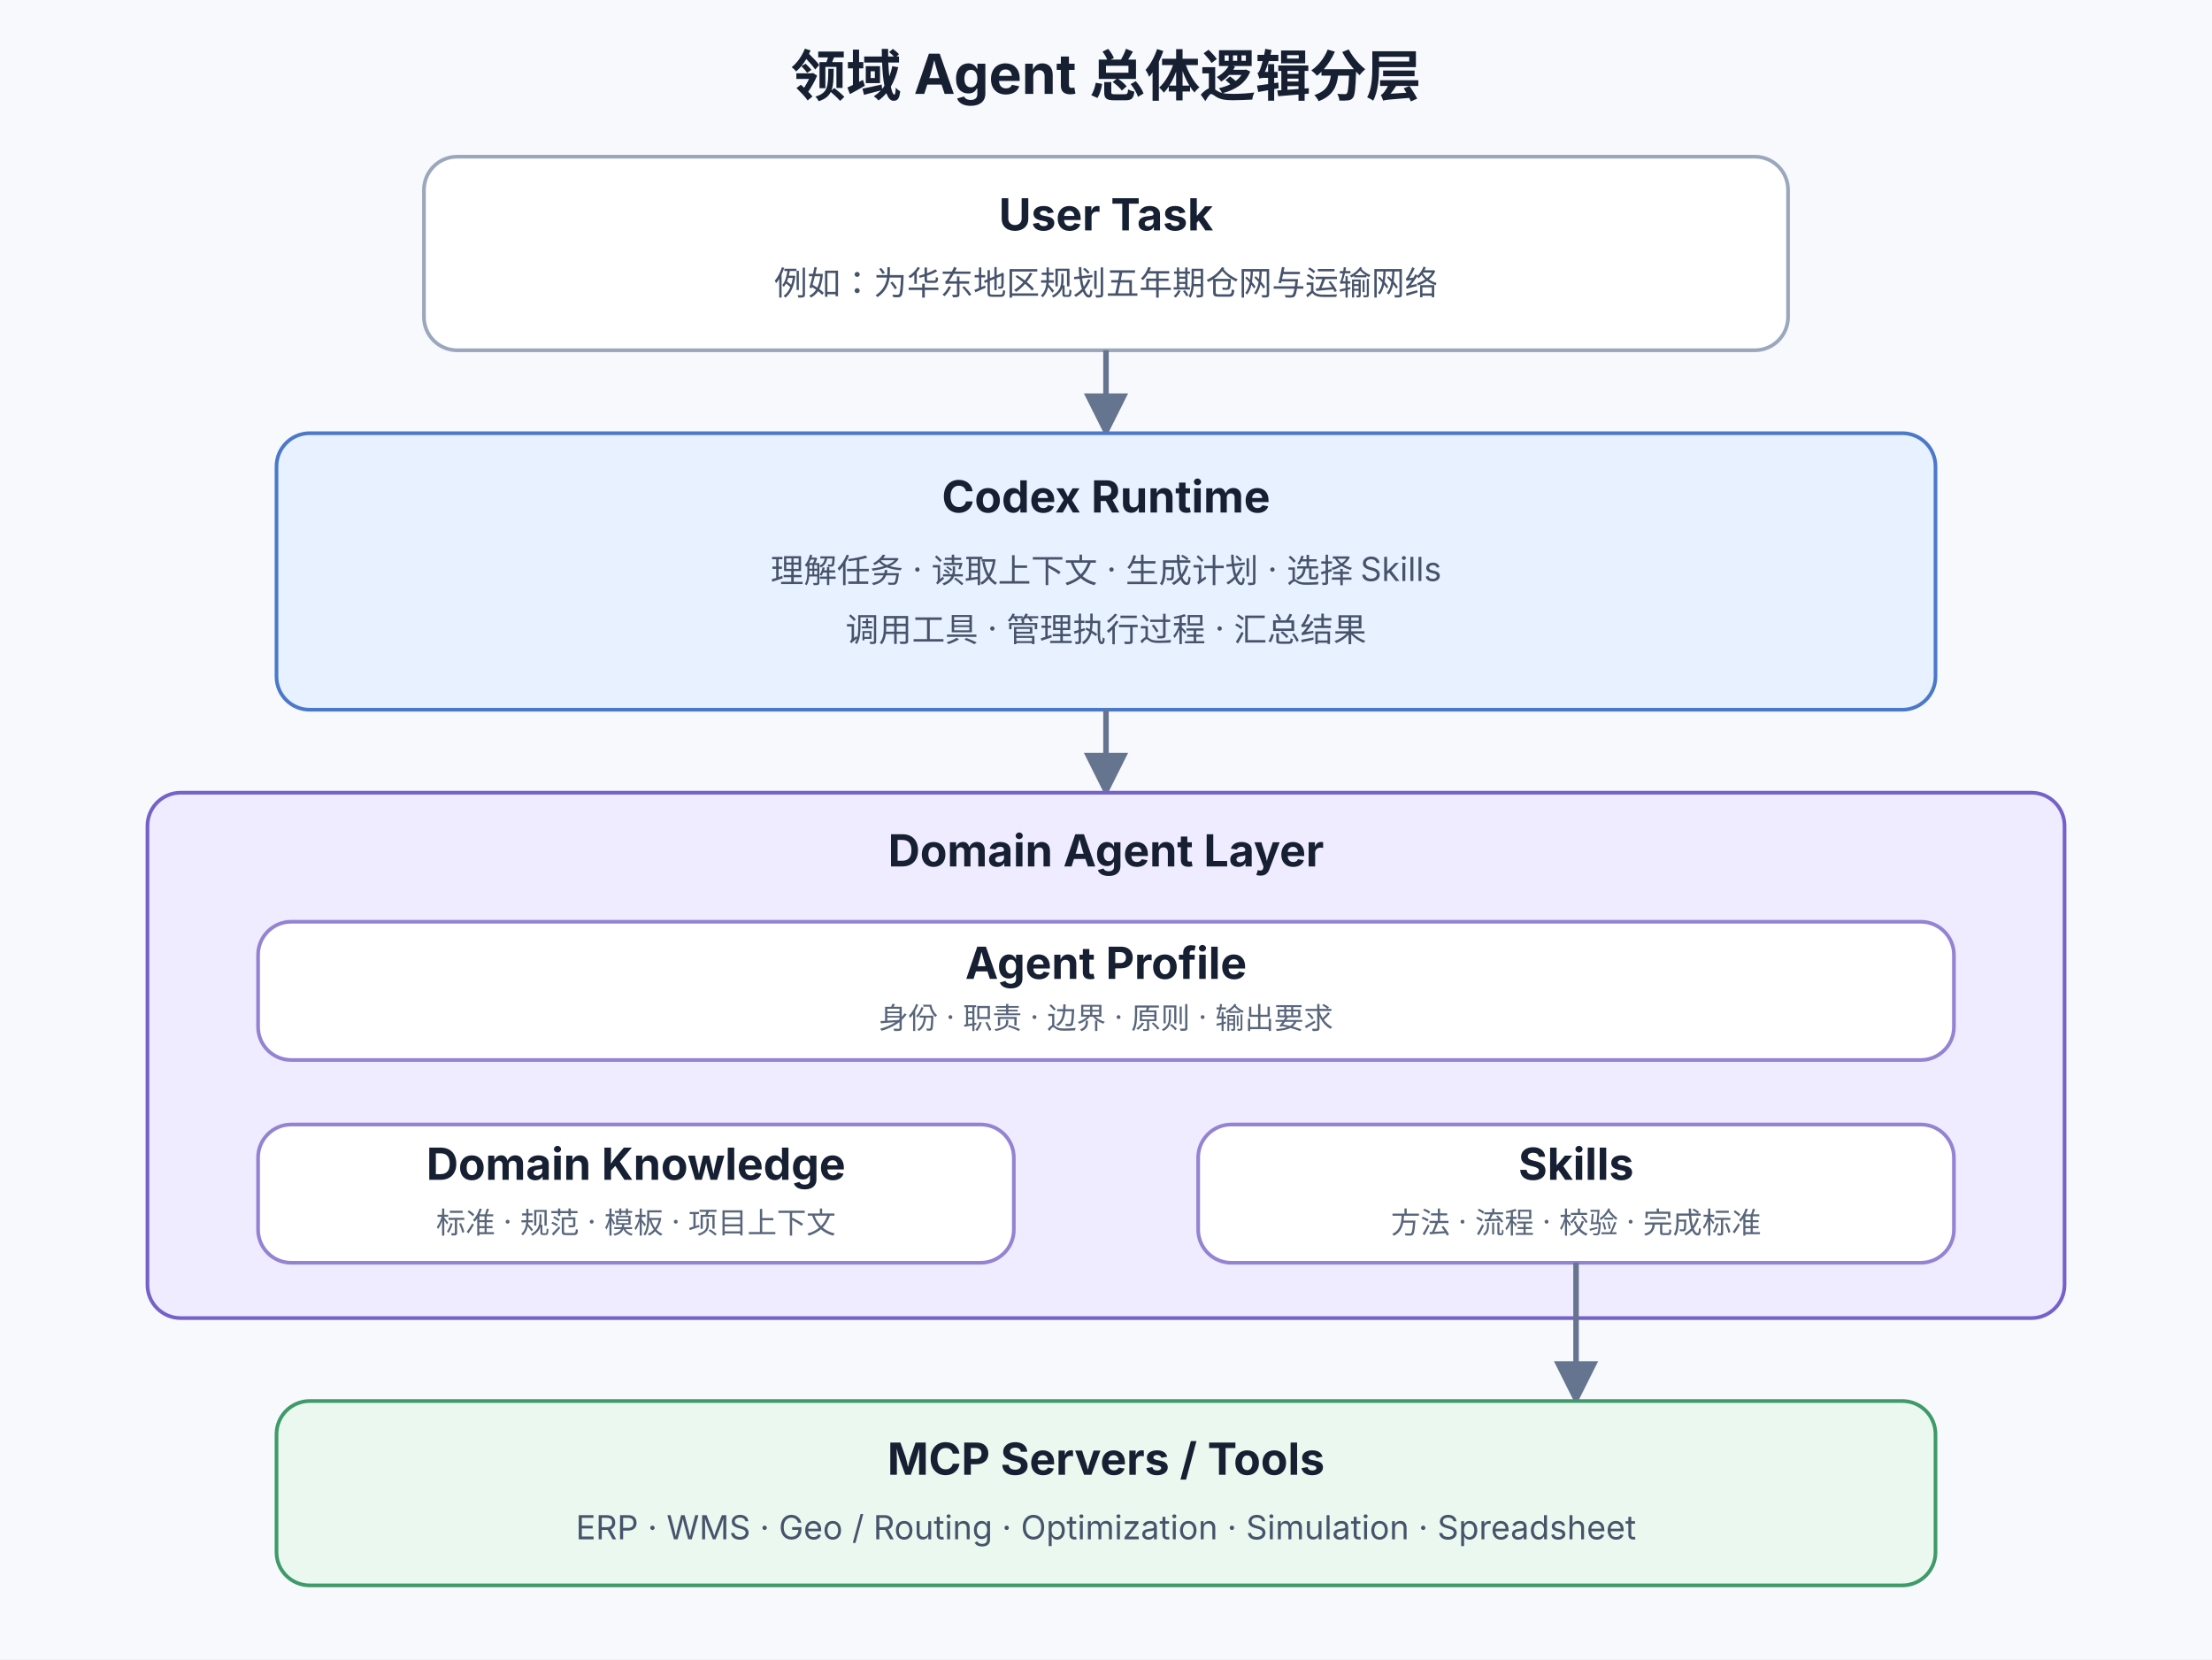
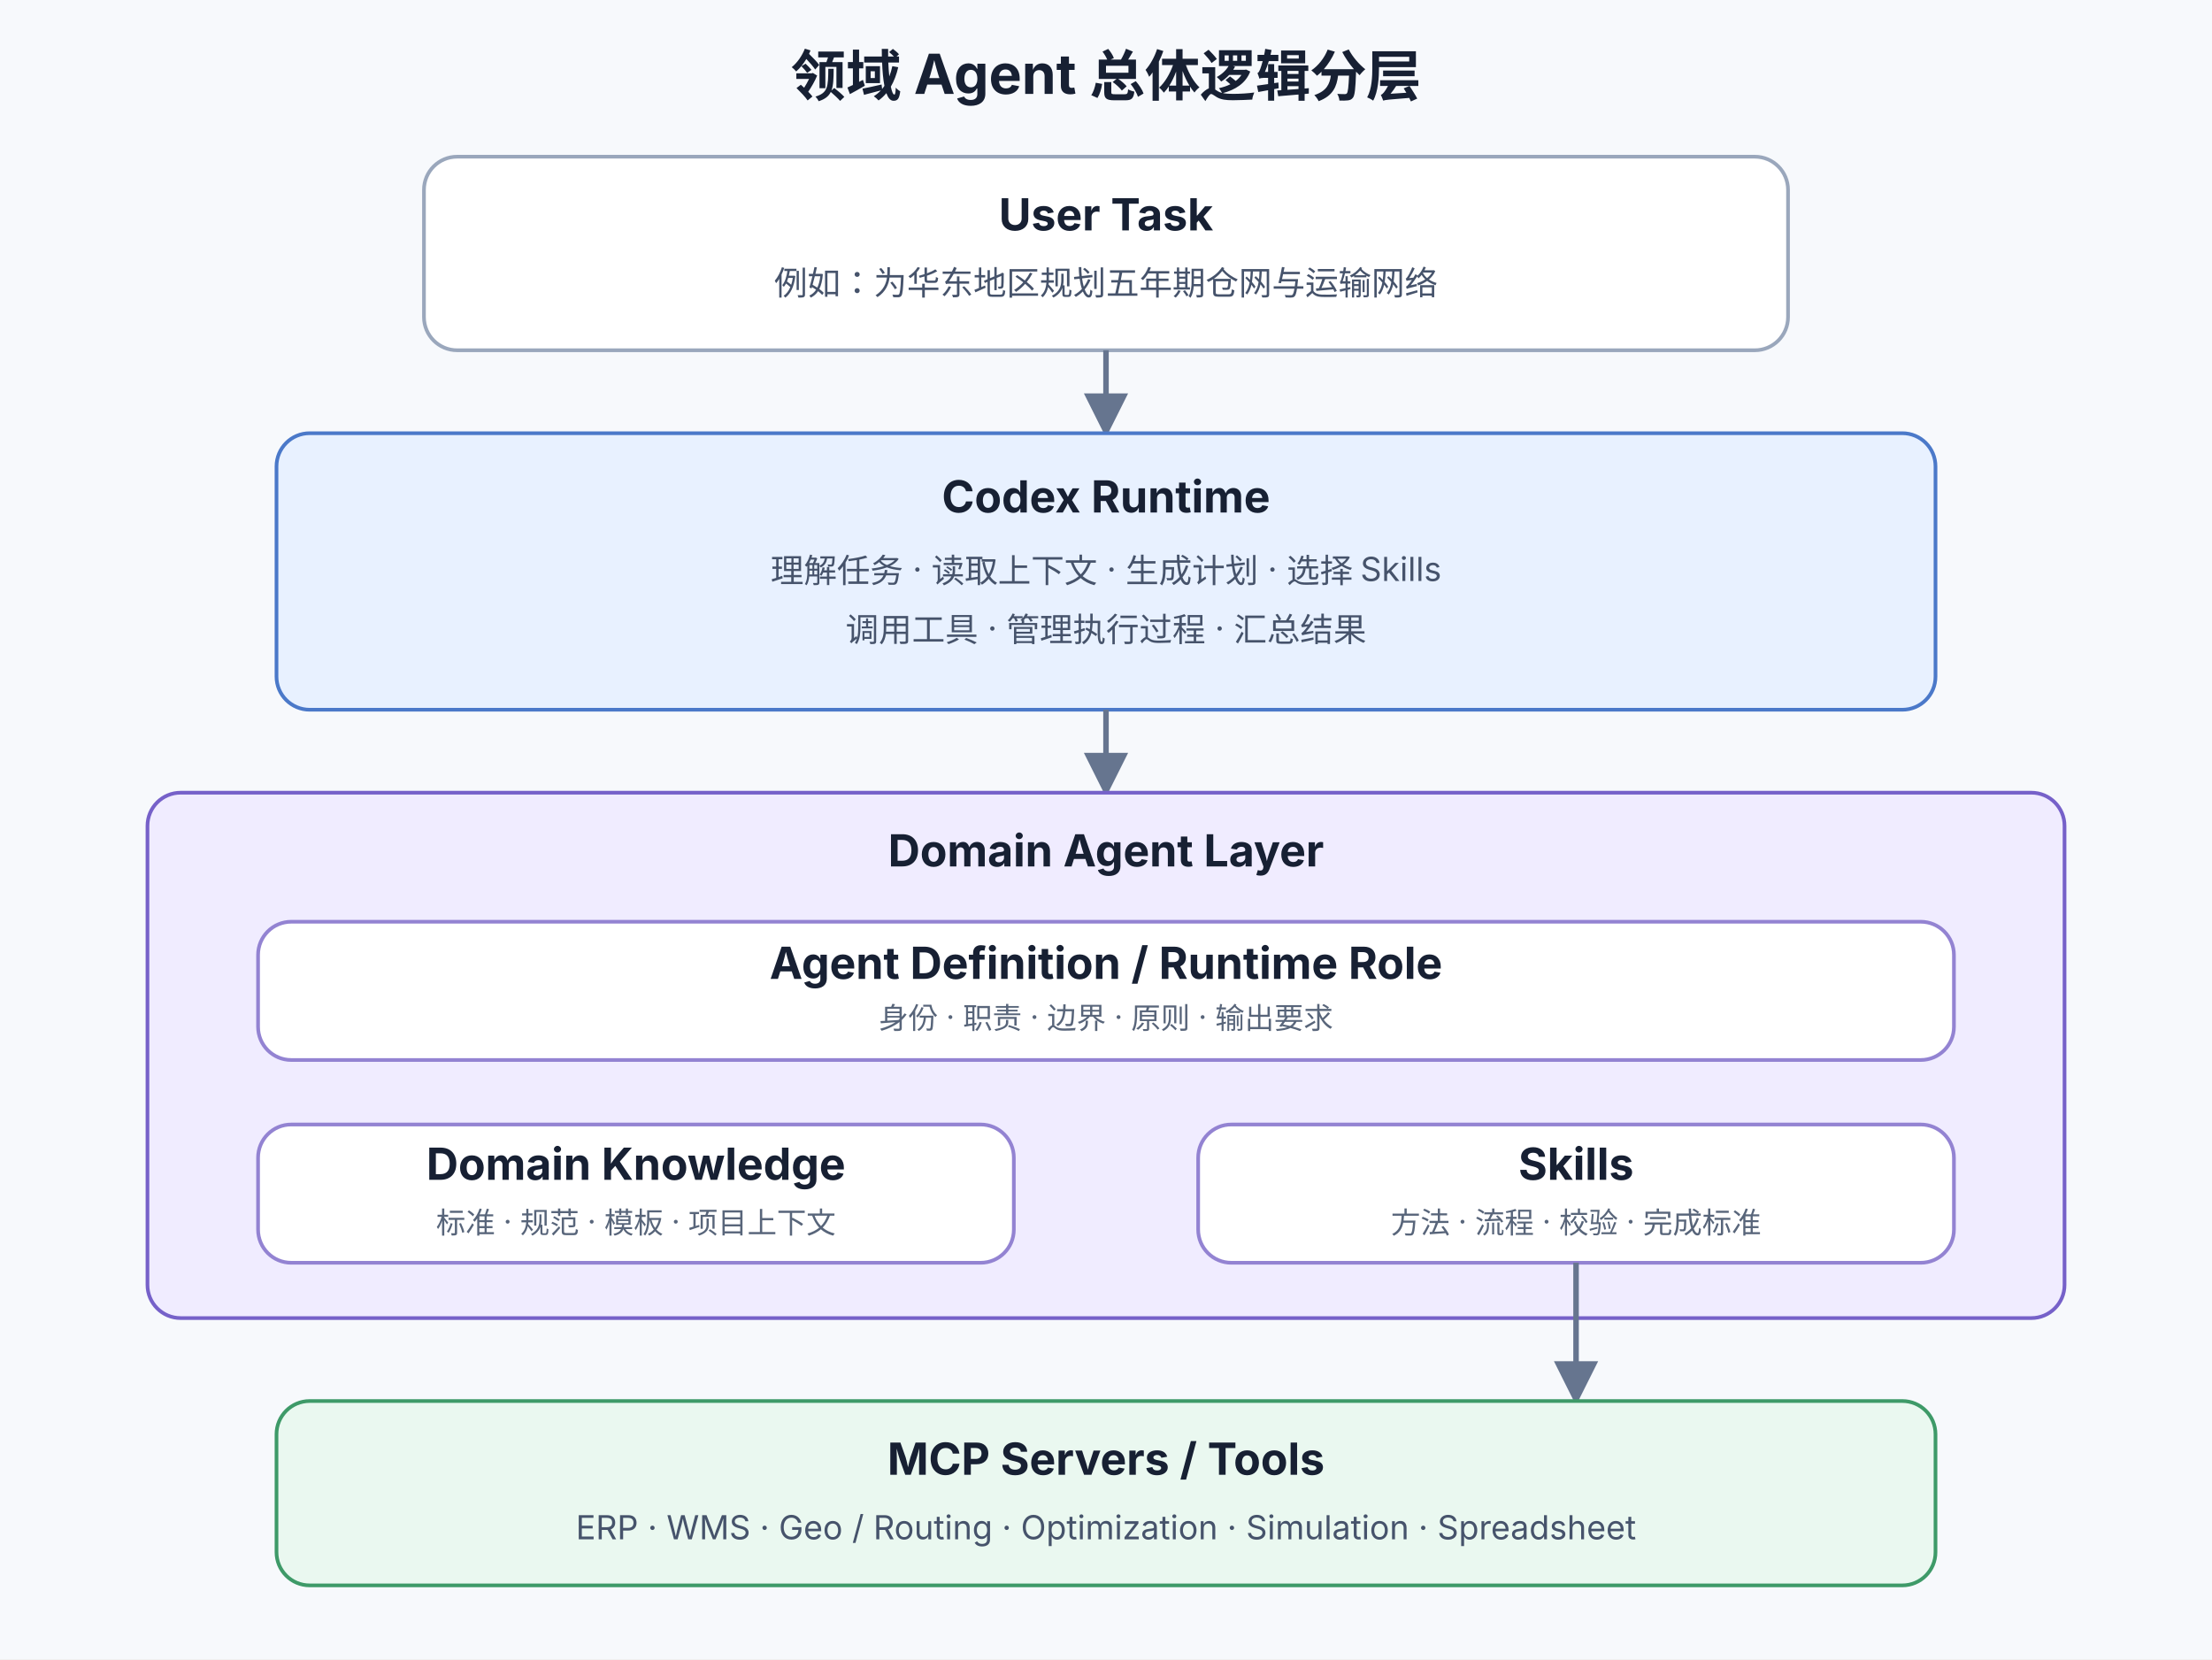
<svg xmlns="http://www.w3.org/2000/svg" width="1200" height="900" viewBox="0 0 1200 900" role="img" aria-labelledby="title desc">
  <defs>
    <style>
      text { font-family: Inter, "Noto Sans SC", "Microsoft YaHei", sans-serif; fill: #172033; }
      .title { font-size: 30px; font-weight: 700; }
      .label { font-size: 24px; font-weight: 700; }
      .body { font-size: 18px; fill: #46536b; }
      .small { font-size: 16px; fill: #58657a; }
      .box { stroke-width: 2; rx: 18; }
      .arrow { stroke: #66758f; stroke-width: 3; fill: none; marker-end: url(#arrow); }
    </style>
    <marker id="arrow" viewBox="0 0 10 10" refX="9" refY="5" markerWidth="8" markerHeight="8" orient="auto-start-reverse">
      <path d="M 0 0 L 10 5 L 0 10 z" fill="#66758f" />
    </marker>
  </defs>
  <rect width="1200" height="900" fill="#f7f9fc" />
  <text x="600" y="52" text-anchor="middle" class="title">领域 Agent 总体逻辑分层</text>
  <rect x="230" y="85" width="740" height="105" class="box" fill="#ffffff" stroke="#9aa7bc" />
  <text x="600" y="125" text-anchor="middle" class="label">User Task</text>
  <text x="600" y="160" text-anchor="middle" class="body">例如：为华东地区规划五年期仓网与运输网络</text>
  <path d="M600 190 V235" class="arrow" />
  <rect x="150" y="235" width="900" height="150" class="box" fill="#e8f1ff" stroke="#4b79c9" />
  <text x="600" y="278" text-anchor="middle" class="label">Codex Runtime</text>
  <text x="600" y="316" text-anchor="middle" class="body">理解任务 · 读取上下文 · 生成计划 · 选择 Skills</text>
  <text x="600" y="348" text-anchor="middle" class="body">调用工具 · 管理执行过程 · 汇总结果</text>
  <path d="M600 385 V430" class="arrow" />
  <rect x="80" y="430" width="1040" height="285" class="box" fill="#f0ecff" stroke="#7661c9" />
  <text x="600" y="470" text-anchor="middle" class="label">Domain Agent Layer</text>
  <rect x="140" y="500" width="920" height="75" class="box" fill="#ffffff" stroke="#9383d2" />
-   <text x="600" y="531" text-anchor="middle" class="label">Agent Profile</text>
+   <text x="600" y="531" text-anchor="middle" class="label">Agent Definition / Runtime Role</text>
  <text x="600" y="558" text-anchor="middle" class="small">身份 · 职责 · 边界 · 原则 · 输出要求</text>
  <rect x="140" y="610" width="410" height="75" class="box" fill="#ffffff" stroke="#9383d2" />
  <text x="345" y="640" text-anchor="middle" class="label">Domain Knowledge</text>
  <text x="345" y="669" text-anchor="middle" class="small">标准 · 规范 · 模板 · 项目上下文</text>
  <rect x="650" y="610" width="410" height="75" class="box" fill="#ffffff" stroke="#9383d2" />
  <text x="855" y="640" text-anchor="middle" class="label">Skills</text>
  <text x="855" y="669" text-anchor="middle" class="small">方法 · 流程 · 校验 · 完成标准</text>
  <path d="M855 685 V760" class="arrow" />
  <rect x="150" y="760" width="900" height="100" class="box" fill="#eaf8f0" stroke="#3e9a68" />
  <text x="600" y="800" text-anchor="middle" class="label">MCP Servers / Tools</text>
  <text x="600" y="835" text-anchor="middle" class="body">ERP · WMS · Geo / Routing · Optimization · Simulation · Spreadsheet</text>
</svg>
